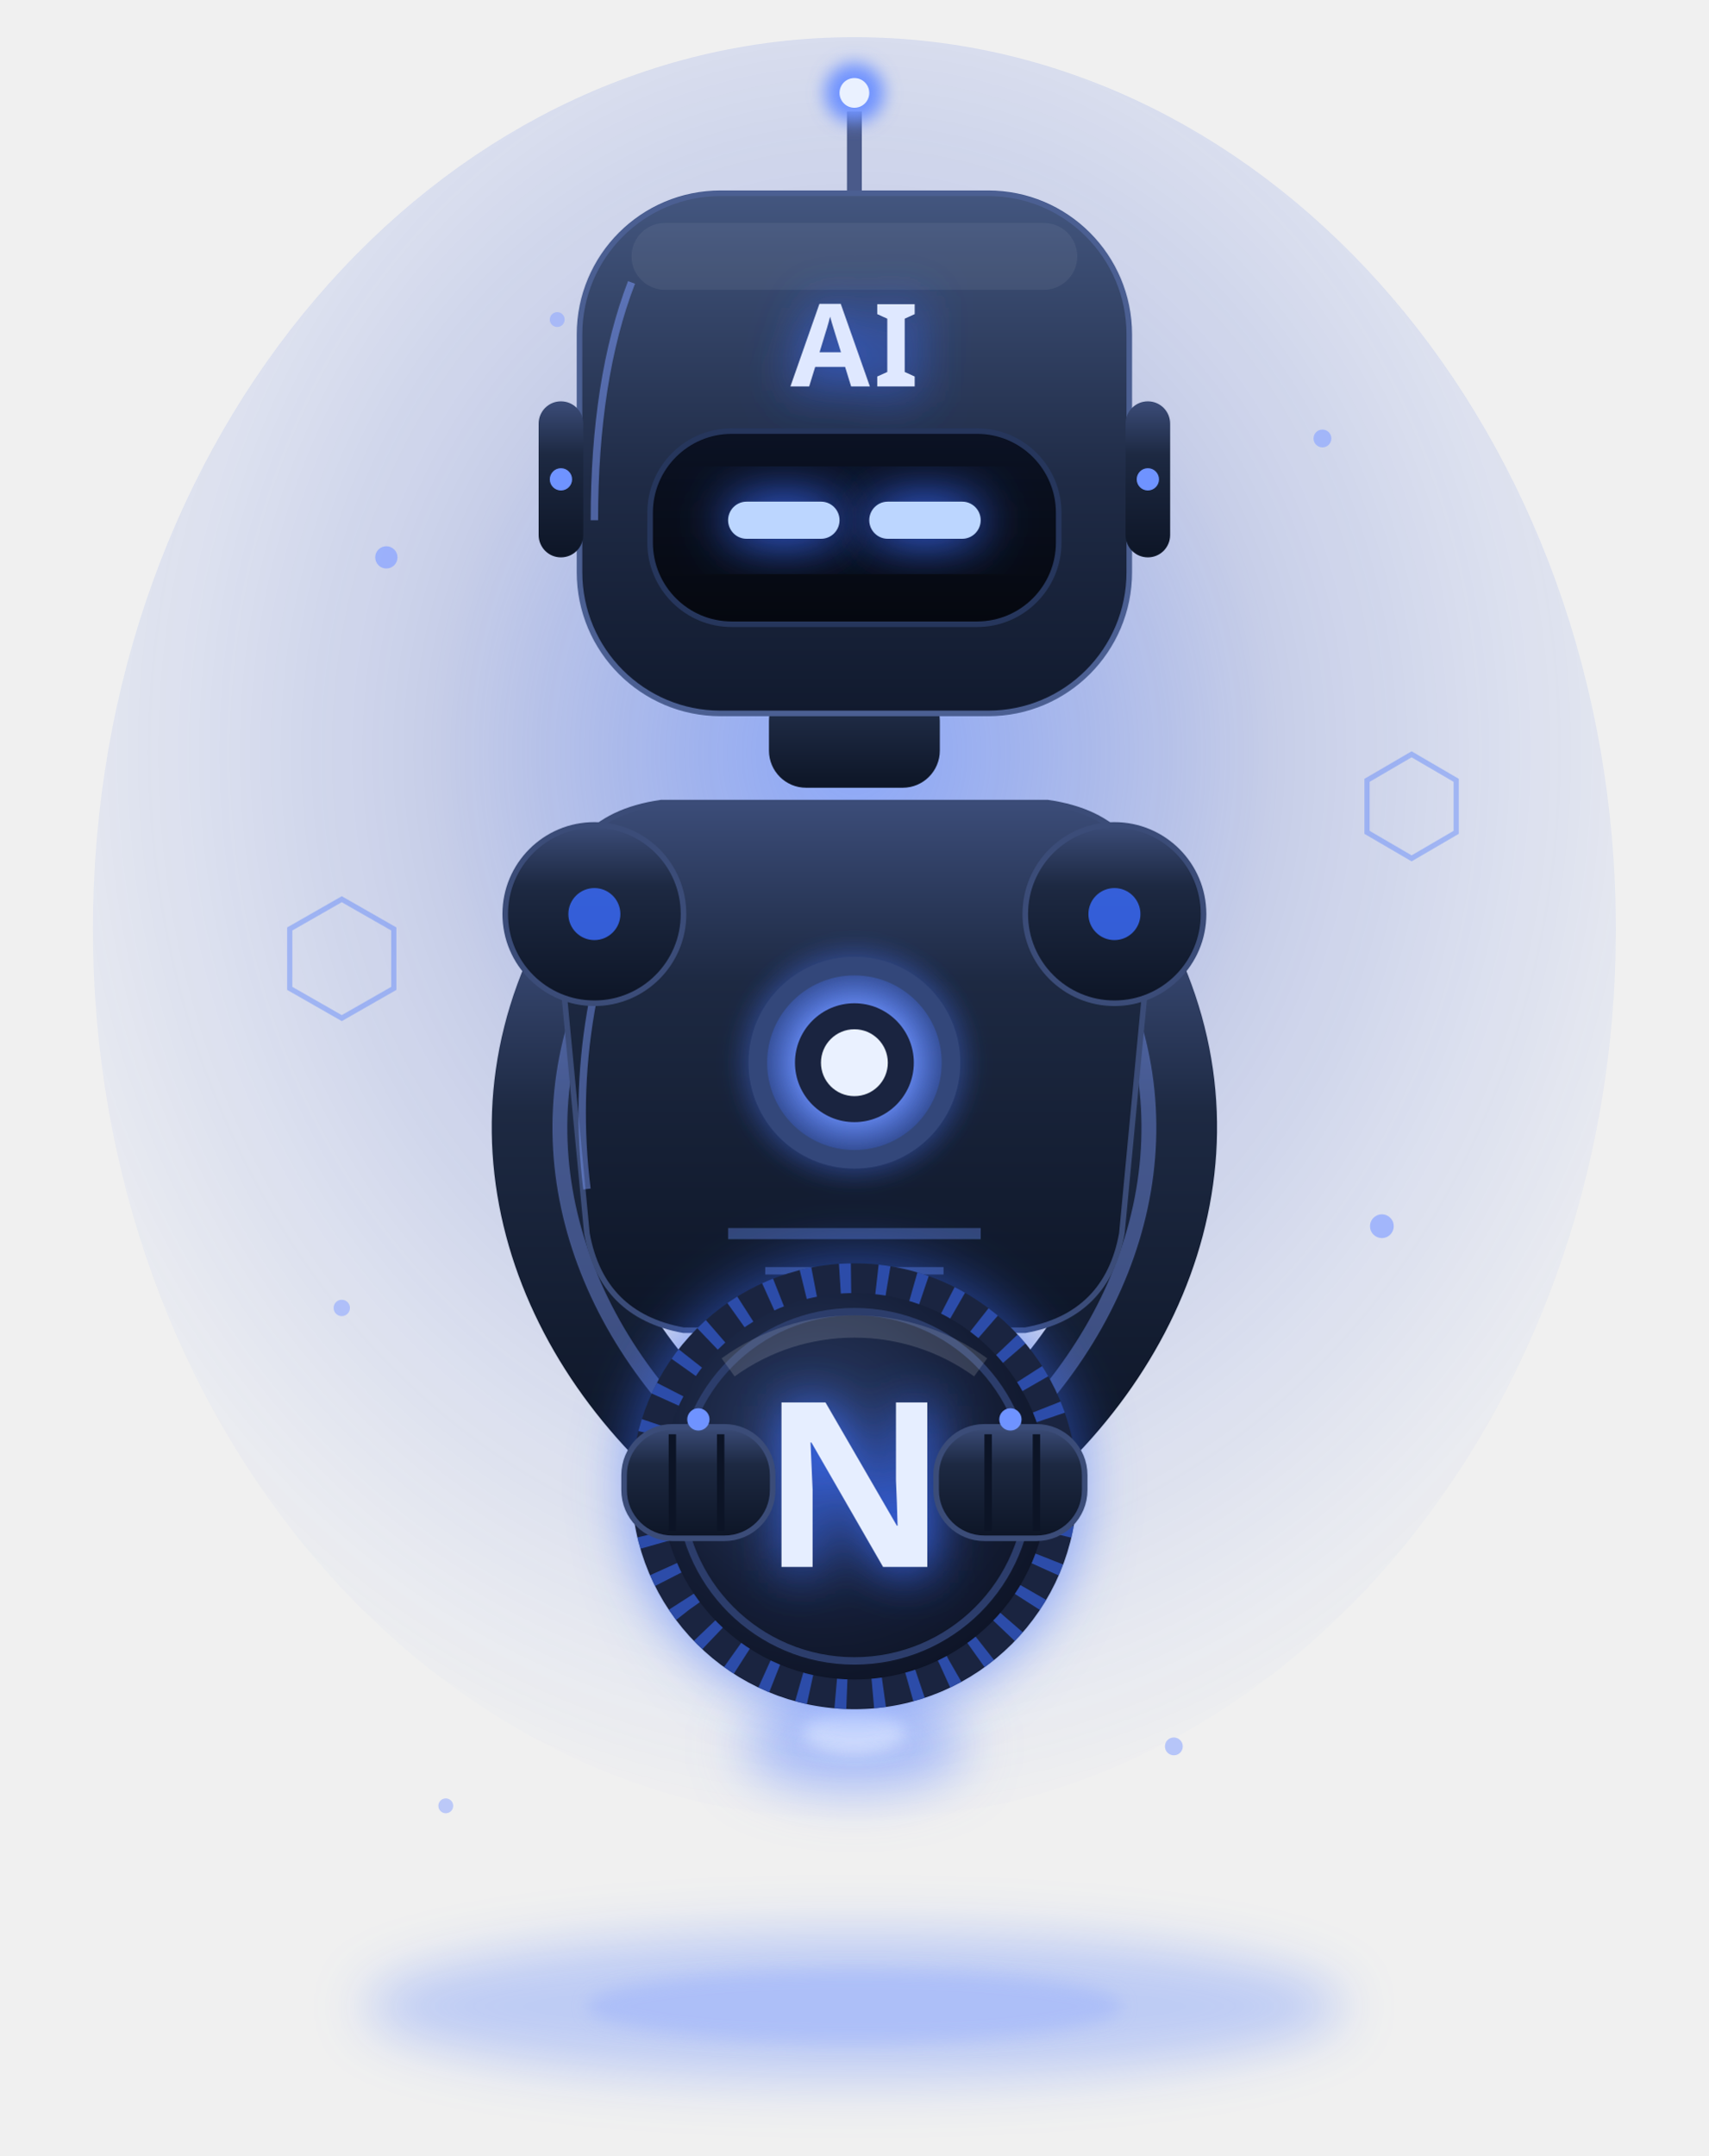
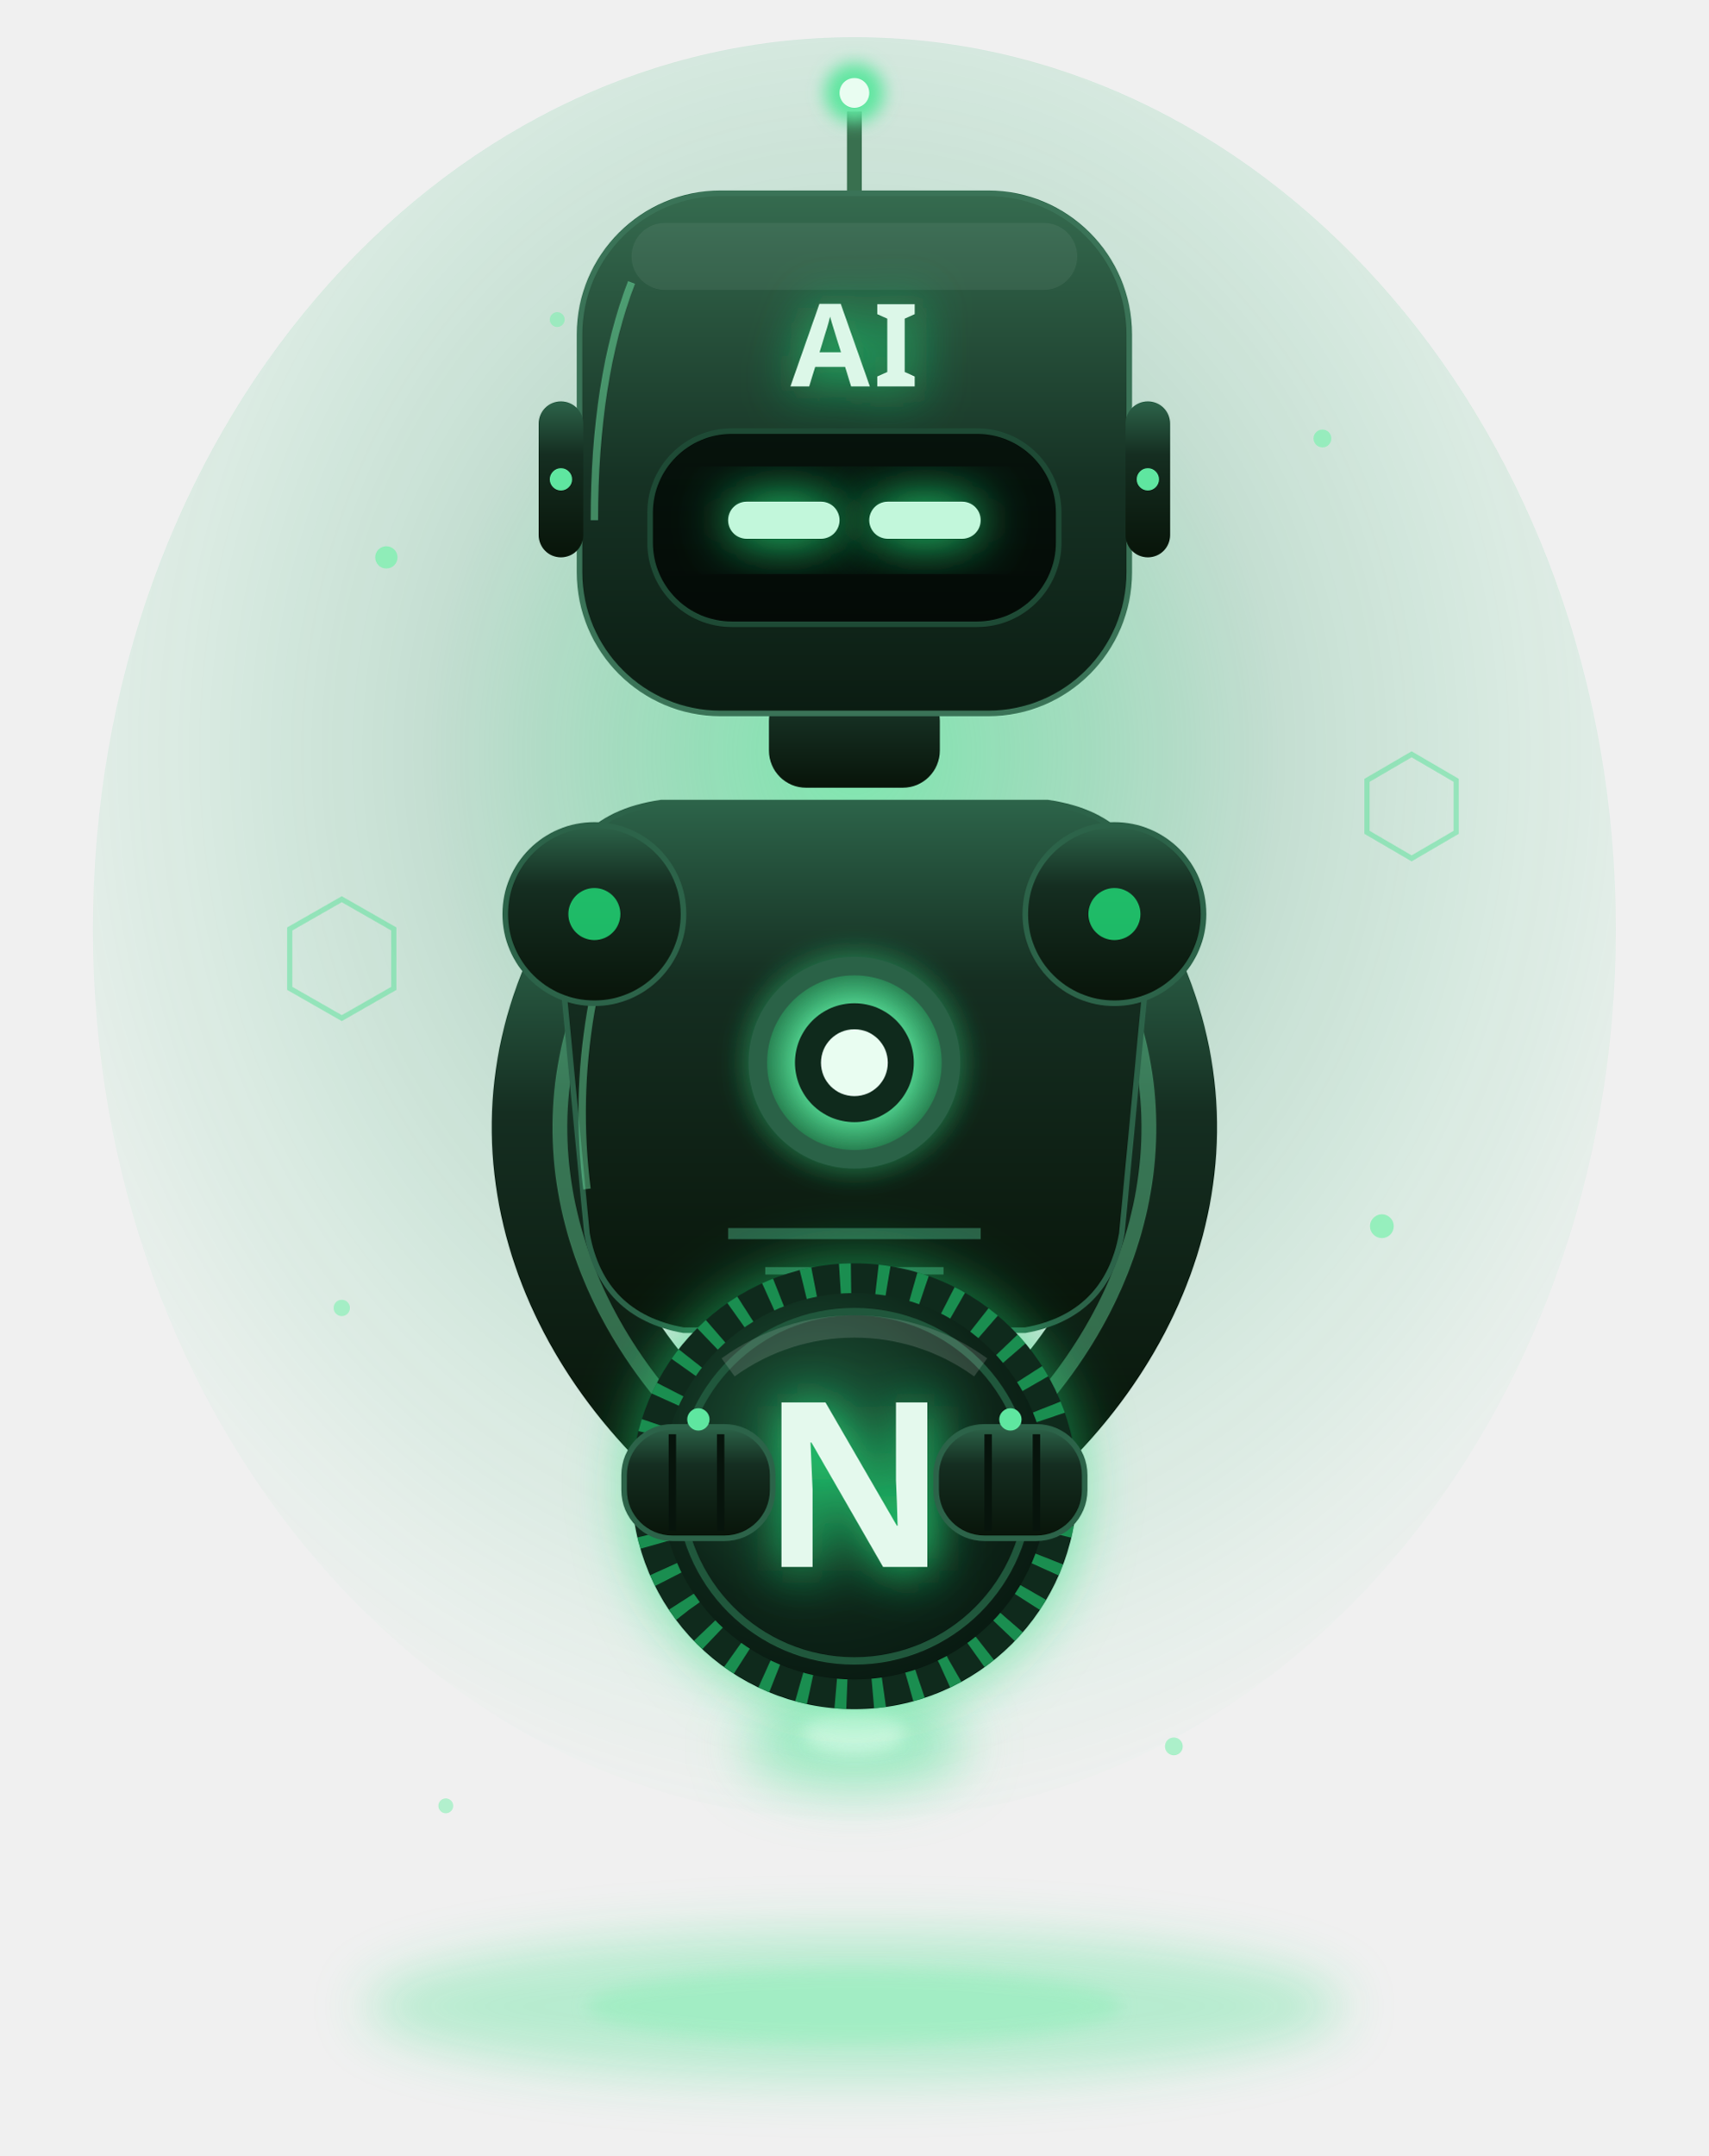
<svg xmlns="http://www.w3.org/2000/svg" viewBox="0 0 460 580" fill="none" role="img" aria-label="Floating high-tech AI robot holding a Nock coin">
  <defs>
    <radialGradient id="aura" cx="50%" cy="40%" r="62%">
-       <stop offset="0%" stop-color="#3b6dff" stop-opacity="0.55" />
-       <stop offset="45%" stop-color="#2447c9" stop-opacity="0.20" />
-       <stop offset="100%" stop-color="#3b6dff" stop-opacity="0" />
+       <stop offset="0%" stop-color="#22e07a" stop-opacity="0.55" />
+       <stop offset="45%" stop-color="#149657" stop-opacity="0.20" />
+       <stop offset="100%" stop-color="#22e07a" stop-opacity="0" />
    </radialGradient>
    <linearGradient id="metal" x1="0" y1="0" x2="0" y2="1">
-       <stop offset="0%" stop-color="#3b4c78" />
-       <stop offset="34%" stop-color="#1d2942" />
-       <stop offset="100%" stop-color="#0d1526" />
+       <stop offset="0%" stop-color="#2c6349" />
+       <stop offset="34%" stop-color="#152e21" />
+       <stop offset="100%" stop-color="#081409" />
    </linearGradient>
    <linearGradient id="metalHead" x1="0" y1="0" x2="0" y2="1">
-       <stop offset="0%" stop-color="#43567f" />
-       <stop offset="55%" stop-color="#1f2b46" />
-       <stop offset="100%" stop-color="#111a2e" />
+       <stop offset="0%" stop-color="#356b4f" />
+       <stop offset="55%" stop-color="#163224" />
+       <stop offset="100%" stop-color="#0b1c12" />
    </linearGradient>
    <linearGradient id="visor" x1="0" y1="0" x2="0" y2="1">
-       <stop offset="0%" stop-color="#0b1224" />
-       <stop offset="100%" stop-color="#05080f" />
+       <stop offset="0%" stop-color="#06130c" />
+       <stop offset="100%" stop-color="#040a06" />
    </linearGradient>
    <radialGradient id="coinFace" cx="42%" cy="38%" r="72%">
-       <stop offset="0%" stop-color="#2b3c66" />
-       <stop offset="58%" stop-color="#141d35" />
-       <stop offset="100%" stop-color="#0a0f1e" />
+       <stop offset="0%" stop-color="#1e5a3c" />
+       <stop offset="58%" stop-color="#0d2418" />
+       <stop offset="100%" stop-color="#06140d" />
    </radialGradient>
    <radialGradient id="core" cx="50%" cy="50%" r="50%">
-       <stop offset="0%" stop-color="#eaf1ff" />
-       <stop offset="38%" stop-color="#6f93ff" />
-       <stop offset="100%" stop-color="#3b6dff" stop-opacity="0" />
+       <stop offset="0%" stop-color="#e9fdf1" />
+       <stop offset="38%" stop-color="#5fe6a0" />
+       <stop offset="100%" stop-color="#22e07a" stop-opacity="0" />
    </radialGradient>
    <filter id="blurG" x="-70%" y="-70%" width="240%" height="240%">
      <feGaussianBlur stdDeviation="7" />
    </filter>
    <filter id="blurS" x="-40%" y="-40%" width="180%" height="180%">
      <feGaussianBlur stdDeviation="2.2" />
    </filter>
  </defs>
  <style>
    @keyframes nkPulse{0%,100%{opacity:.55;transform:scale(1)}50%{opacity:1;transform:scale(1.18)}}
    @keyframes nkBreathe{0%,100%{opacity:.85;transform:scale(1)}50%{opacity:1;transform:scale(1.14)}}
    @keyframes nkBlink{0%,90%,100%{transform:scaleY(1)}94%{transform:scaleY(.08)}}
    @keyframes nkTwinkle{0%,100%{opacity:.35}50%{opacity:.95}}
    @keyframes nkDrift{0%{transform:translateY(0)}50%{transform:translateY(-8px)}100%{transform:translateY(0)}}
    @keyframes nkSpin{to{transform:rotate(360deg)}}
    @keyframes nkFloorPulse{0%,100%{opacity:.22;transform:scaleX(1)}50%{opacity:.4;transform:scaleX(1.12)}}
    #eyes{transform-box:fill-box;transform-origin:center;animation:nkBlink 5.2s ease-in-out infinite}
    .eyeGlow{transform-box:fill-box;transform-origin:center;animation:nkPulse 2.6s ease-in-out infinite}
    #coreGlow{transform-box:fill-box;transform-origin:center;animation:nkBreathe 3s ease-in-out infinite}
    #coreDot{transform-box:fill-box;transform-origin:center;animation:nkBreathe 3s ease-in-out infinite}
    #antTip{transform-box:fill-box;transform-origin:center;animation:nkPulse 2s ease-in-out infinite}
    .pt{animation:nkTwinkle 3.4s ease-in-out infinite}
    .pt:nth-of-type(2){animation-delay:.6s}.pt:nth-of-type(3){animation-delay:1.2s}
    .pt:nth-of-type(4){animation-delay:.3s}.pt:nth-of-type(5){animation-delay:1.6s}
    .pt:nth-of-type(6){animation-delay:.9s}.pt:nth-of-type(7){animation-delay:2s}
    #hexes{transform-box:fill-box;transform-origin:center;animation:nkDrift 7s ease-in-out infinite}
    #floor1,#floor2{transform-box:fill-box;transform-origin:center;animation:nkFloorPulse 4s ease-in-out infinite}
    #coinRidge{transform-box:fill-box;transform-origin:230px 400px;animation:nkSpin 28s linear infinite}
    @media (prefers-reduced-motion:reduce){*{animation:none!important}}
  </style>
  <ellipse cx="230" cy="250" rx="205" ry="240" fill="url(#aura)" />
-   <g fill="#8fa8ff">
+   <g fill="#7ff0b0">
    <circle class="pt" cx="104" cy="150" r="3" opacity="0.8" />
    <circle class="pt" cx="356" cy="118" r="2.4" opacity="0.7" />
    <circle class="pt" cx="92" cy="352" r="2.2" opacity="0.6" />
    <circle class="pt" cx="372" cy="330" r="3.2" opacity="0.75" />
    <circle class="pt" cx="150" cy="86" r="2" opacity="0.6" />
    <circle class="pt" cx="316" cy="470" r="2.4" opacity="0.6" />
    <circle class="pt" cx="120" cy="486" r="2" opacity="0.55" />
  </g>
-   <g id="hexes" stroke="#3b6dff" stroke-width="1.4" opacity="0.35" fill="none">
+   <g id="hexes" stroke="#22e07a" stroke-width="1.4" opacity="0.35" fill="none">
    <path d="M78 250 l14 -8 l14 8 l0 16 l-14 8 l-14 -8 Z" />
    <path d="M368 210 l12 -7 l12 7 l0 14 l-12 7 l-12 -7 Z" />
  </g>
-   <ellipse id="floor1" cx="230" cy="540" rx="132" ry="20" fill="#3b6dff" opacity="0.28" filter="url(#blurG)" />
-   <ellipse id="floor2" cx="230" cy="540" rx="72" ry="10" fill="#8fa8ff" opacity="0.35" filter="url(#blurS)" />
-   <path d="M188 348 L200 442 Q230 476 260 442 L272 348 Z" fill="url(#metal)" stroke="#334670" stroke-width="1.5" />
-   <ellipse cx="230" cy="470" rx="30" ry="12" fill="#6f93ff" opacity="0.55" filter="url(#blurG)" />
-   <ellipse cx="230" cy="466" rx="14" ry="6" fill="#eaf1ff" opacity="0.7" filter="url(#blurS)" />
+   <ellipse id="floor1" cx="230" cy="540" rx="132" ry="20" fill="#22e07a" opacity="0.28" filter="url(#blurG)" />
+   <ellipse id="floor2" cx="230" cy="540" rx="72" ry="10" fill="#7ff0b0" opacity="0.35" filter="url(#blurS)" />
+   <path d="M188 348 L200 442 Q230 476 260 442 L272 348 Z" fill="url(#metal)" stroke="#275c42" stroke-width="1.5" />
+   <ellipse cx="230" cy="470" rx="30" ry="12" fill="#5fe6a0" opacity="0.55" filter="url(#blurG)" />
+   <ellipse cx="230" cy="466" rx="14" ry="6" fill="#e9fdf1" opacity="0.7" filter="url(#blurS)" />
  <path d="M162 250 C 130 302, 150 360, 196 396" stroke="url(#metal)" stroke-width="28" stroke-linecap="round" fill="none" />
  <path d="M298 250 C 330 302, 310 360, 264 396" stroke="url(#metal)" stroke-width="28" stroke-linecap="round" fill="none" />
-   <path d="M164 254 C 138 300, 152 352, 190 388" stroke="#7f9dff" stroke-width="4" stroke-linecap="round" fill="none" opacity="0.4" />
-   <path d="M296 254 C 322 300, 308 352, 270 388" stroke="#7f9dff" stroke-width="4" stroke-linecap="round" fill="none" opacity="0.4" />
-   <path d="M150 248 Q150 220 178 216 L282 216 Q310 220 310 248 L302 332 Q298 354 276 358 L184 358 Q162 354 158 332 Z" fill="url(#metal)" stroke="#3b4c78" stroke-width="1.5" />
-   <path d="M158 320 Q152 272 174 226" stroke="#7f9dff" stroke-width="2" fill="none" opacity="0.45" />
-   <circle cx="160" cy="246" r="24" fill="url(#metal)" stroke="#3b4c78" stroke-width="1.5" />
-   <circle cx="300" cy="246" r="24" fill="url(#metal)" stroke="#3b4c78" stroke-width="1.5" />
-   <circle cx="160" cy="246" r="7" fill="#3b6dff" opacity="0.8" />
-   <circle cx="300" cy="246" r="7" fill="#3b6dff" opacity="0.8" />
+   <path d="M164 254 C 138 300, 152 352, 190 388" stroke="#6fe3a4" stroke-width="4" stroke-linecap="round" fill="none" opacity="0.4" />
+   <path d="M296 254 C 322 300, 308 352, 270 388" stroke="#6fe3a4" stroke-width="4" stroke-linecap="round" fill="none" opacity="0.4" />
+   <path d="M150 248 Q150 220 178 216 L282 216 Q310 220 310 248 L302 332 Q298 354 276 358 L184 358 Q162 354 158 332 Z" fill="url(#metal)" stroke="#2c6349" stroke-width="1.5" />
+   <path d="M158 320 Q152 272 174 226" stroke="#6fe3a4" stroke-width="2" fill="none" opacity="0.45" />
+   <circle cx="160" cy="246" r="24" fill="url(#metal)" stroke="#2c6349" stroke-width="1.5" />
+   <circle cx="300" cy="246" r="24" fill="url(#metal)" stroke="#2c6349" stroke-width="1.5" />
+   <circle cx="160" cy="246" r="7" fill="#22e07a" opacity="0.8" />
+   <circle cx="300" cy="246" r="7" fill="#22e07a" opacity="0.8" />
  <circle id="coreGlow" cx="230" cy="286" r="34" fill="url(#core)" filter="url(#blurS)" />
-   <circle cx="230" cy="286" r="26" fill="none" stroke="#33477a" stroke-width="5" />
-   <circle cx="230" cy="286" r="16" fill="#1a2440" />
-   <circle id="coreDot" cx="230" cy="286" r="9" fill="#eaf1ff" />
-   <line x1="196" y1="332" x2="264" y2="332" stroke="#33477a" stroke-width="3" />
-   <line x1="206" y1="342" x2="254" y2="342" stroke="#33477a" stroke-width="2" />
+   <circle cx="230" cy="286" r="26" fill="none" stroke="#2a6247" stroke-width="5" />
+   <circle cx="230" cy="286" r="16" fill="#0f2a1c" />
+   <circle id="coreDot" cx="230" cy="286" r="9" fill="#e9fdf1" />
+   <line x1="196" y1="332" x2="264" y2="332" stroke="#2a6247" stroke-width="3" />
+   <line x1="206" y1="342" x2="254" y2="342" stroke="#2a6247" stroke-width="2" />
  <rect x="207" y="184" width="46" height="28" rx="10" fill="url(#metal)" />
-   <line x1="230" y1="56" x2="230" y2="30" stroke="#4a5a8a" stroke-width="4" />
-   <circle id="antTip" cx="230" cy="25" r="8" fill="#6f93ff" filter="url(#blurS)" />
-   <circle cx="230" cy="25" r="4" fill="#eaf1ff" />
-   <rect x="156" y="52" width="148" height="140" rx="38" fill="url(#metalHead)" stroke="#4b5f92" stroke-width="1.5" />
+   <line x1="230" y1="56" x2="230" y2="30" stroke="#39704f" stroke-width="4" />
+   <circle id="antTip" cx="230" cy="25" r="8" fill="#5fe6a0" filter="url(#blurS)" />
+   <circle cx="230" cy="25" r="4" fill="#e9fdf1" />
+   <rect x="156" y="52" width="148" height="140" rx="38" fill="url(#metalHead)" stroke="#3a7357" stroke-width="1.5" />
  <rect x="170" y="60" width="120" height="18" rx="9" fill="#ffffff" opacity="0.06" />
-   <path d="M170 76 Q160 102 160 140" stroke="#7f9dff" stroke-width="2" fill="none" opacity="0.5" />
+   <path d="M170 76 Q160 102 160 140" stroke="#6fe3a4" stroke-width="2" fill="none" opacity="0.5" />
  <rect x="145" y="108" width="12" height="42" rx="6" fill="url(#metal)" />
  <rect x="303" y="108" width="12" height="42" rx="6" fill="url(#metal)" />
-   <circle cx="151" cy="129" r="3" fill="#6f93ff" />
-   <circle cx="309" cy="129" r="3" fill="#6f93ff" />
-   <text x="231" y="105" text-anchor="middle" font-family="Geist, ui-sans-serif, system-ui, sans-serif" font-weight="800" font-size="31" letter-spacing="1" fill="#3b6dff" filter="url(#blurG)">AI</text>
-   <text x="230" y="104" text-anchor="middle" font-family="Geist, ui-sans-serif, system-ui, sans-serif" font-weight="800" font-size="31" letter-spacing="1" fill="#dfe8ff">AI</text>
-   <rect x="175" y="116" width="110" height="52" rx="22" fill="url(#visor)" stroke="#26365c" stroke-width="1.5" />
-   <rect class="eyeGlow" x="196" y="134" width="30" height="12" rx="6" fill="#3b6dff" filter="url(#blurG)" />
-   <rect class="eyeGlow" x="234" y="134" width="30" height="12" rx="6" fill="#3b6dff" filter="url(#blurG)" />
+   <circle cx="151" cy="129" r="3" fill="#5fe6a0" />
+   <circle cx="309" cy="129" r="3" fill="#5fe6a0" />
+   <text x="231" y="105" text-anchor="middle" font-family="Geist, ui-sans-serif, system-ui, sans-serif" font-weight="800" font-size="31" letter-spacing="1" fill="#22e07a" filter="url(#blurG)">AI</text>
+   <text x="230" y="104" text-anchor="middle" font-family="Geist, ui-sans-serif, system-ui, sans-serif" font-weight="800" font-size="31" letter-spacing="1" fill="#dcf7e8">AI</text>
+   <rect x="175" y="116" width="110" height="52" rx="22" fill="url(#visor)" stroke="#1e4a35" stroke-width="1.5" />
+   <rect class="eyeGlow" x="196" y="134" width="30" height="12" rx="6" fill="#22e07a" filter="url(#blurG)" />
+   <rect class="eyeGlow" x="234" y="134" width="30" height="12" rx="6" fill="#22e07a" filter="url(#blurG)" />
  <g id="eyes">
-     <rect x="196" y="135" width="30" height="10" rx="5" fill="#bcd6ff" />
-     <rect x="234" y="135" width="30" height="10" rx="5" fill="#bcd6ff" />
+     <rect x="196" y="135" width="30" height="10" rx="5" fill="#c2f7db" />
+     <rect x="234" y="135" width="30" height="10" rx="5" fill="#c2f7db" />
  </g>
-   <circle cx="230" cy="400" r="62" fill="#3b6dff" opacity="0.5" filter="url(#blurG)" />
+   <circle cx="230" cy="400" r="62" fill="#22e07a" opacity="0.5" filter="url(#blurG)" />
  <circle cx="230" cy="400" r="58" fill="url(#coinFace)" />
-   <circle cx="230" cy="400" r="56" fill="none" stroke="#1a2440" stroke-width="8" />
-   <circle id="coinRidge" cx="230" cy="400" r="56" fill="none" stroke="#3b6dff" stroke-width="8" stroke-dasharray="3 7" opacity="0.55" />
-   <circle cx="230" cy="400" r="47" fill="none" stroke="#2c3d6b" stroke-width="2" />
+   <circle cx="230" cy="400" r="56" fill="none" stroke="#0f2a1c" stroke-width="8" />
+   <circle id="coinRidge" cx="230" cy="400" r="56" fill="none" stroke="#22e07a" stroke-width="8" stroke-dasharray="3 7" opacity="0.55" />
+   <circle cx="230" cy="400" r="47" fill="none" stroke="#20573c" stroke-width="2" />
  <path d="M196 368 A58 58 0 0 1 264 368" stroke="#ffffff" stroke-width="6" fill="none" opacity="0.14" />
-   <text x="231" y="401" dy="0.35em" text-anchor="middle" font-family="Geist, ui-sans-serif, system-ui, sans-serif" font-weight="800" font-size="62" fill="#3b6dff" filter="url(#blurG)">N</text>
-   <text x="230" y="400" dy="0.35em" text-anchor="middle" font-family="Geist, ui-sans-serif, system-ui, sans-serif" font-weight="800" font-size="62" fill="#e6eeff">N</text>
-   <g fill="url(#metal)" stroke="#3b4c78" stroke-width="1.5">
+   <text x="231" y="401" dy="0.35em" text-anchor="middle" font-family="Geist, ui-sans-serif, system-ui, sans-serif" font-weight="800" font-size="62" fill="#22e07a" filter="url(#blurG)">N</text>
+   <text x="230" y="400" dy="0.35em" text-anchor="middle" font-family="Geist, ui-sans-serif, system-ui, sans-serif" font-weight="800" font-size="62" fill="#e4f9ed">N</text>
+   <g fill="url(#metal)" stroke="#2c6349" stroke-width="1.5">
    <rect x="168" y="384" width="40" height="30" rx="13" />
    <rect x="252" y="384" width="40" height="30" rx="13" />
  </g>
-   <g stroke="#0c1426" stroke-width="2">
+   <g stroke="#07140c" stroke-width="2">
    <line x1="181" y1="386" x2="181" y2="412" />
    <line x1="194" y1="386" x2="194" y2="412" />
    <line x1="266" y1="386" x2="266" y2="412" />
    <line x1="279" y1="386" x2="279" y2="412" />
  </g>
-   <circle cx="188" cy="382" r="3" fill="#6f93ff" />
-   <circle cx="272" cy="382" r="3" fill="#6f93ff" />
+   <circle cx="188" cy="382" r="3" fill="#5fe6a0" />
+   <circle cx="272" cy="382" r="3" fill="#5fe6a0" />
</svg>
